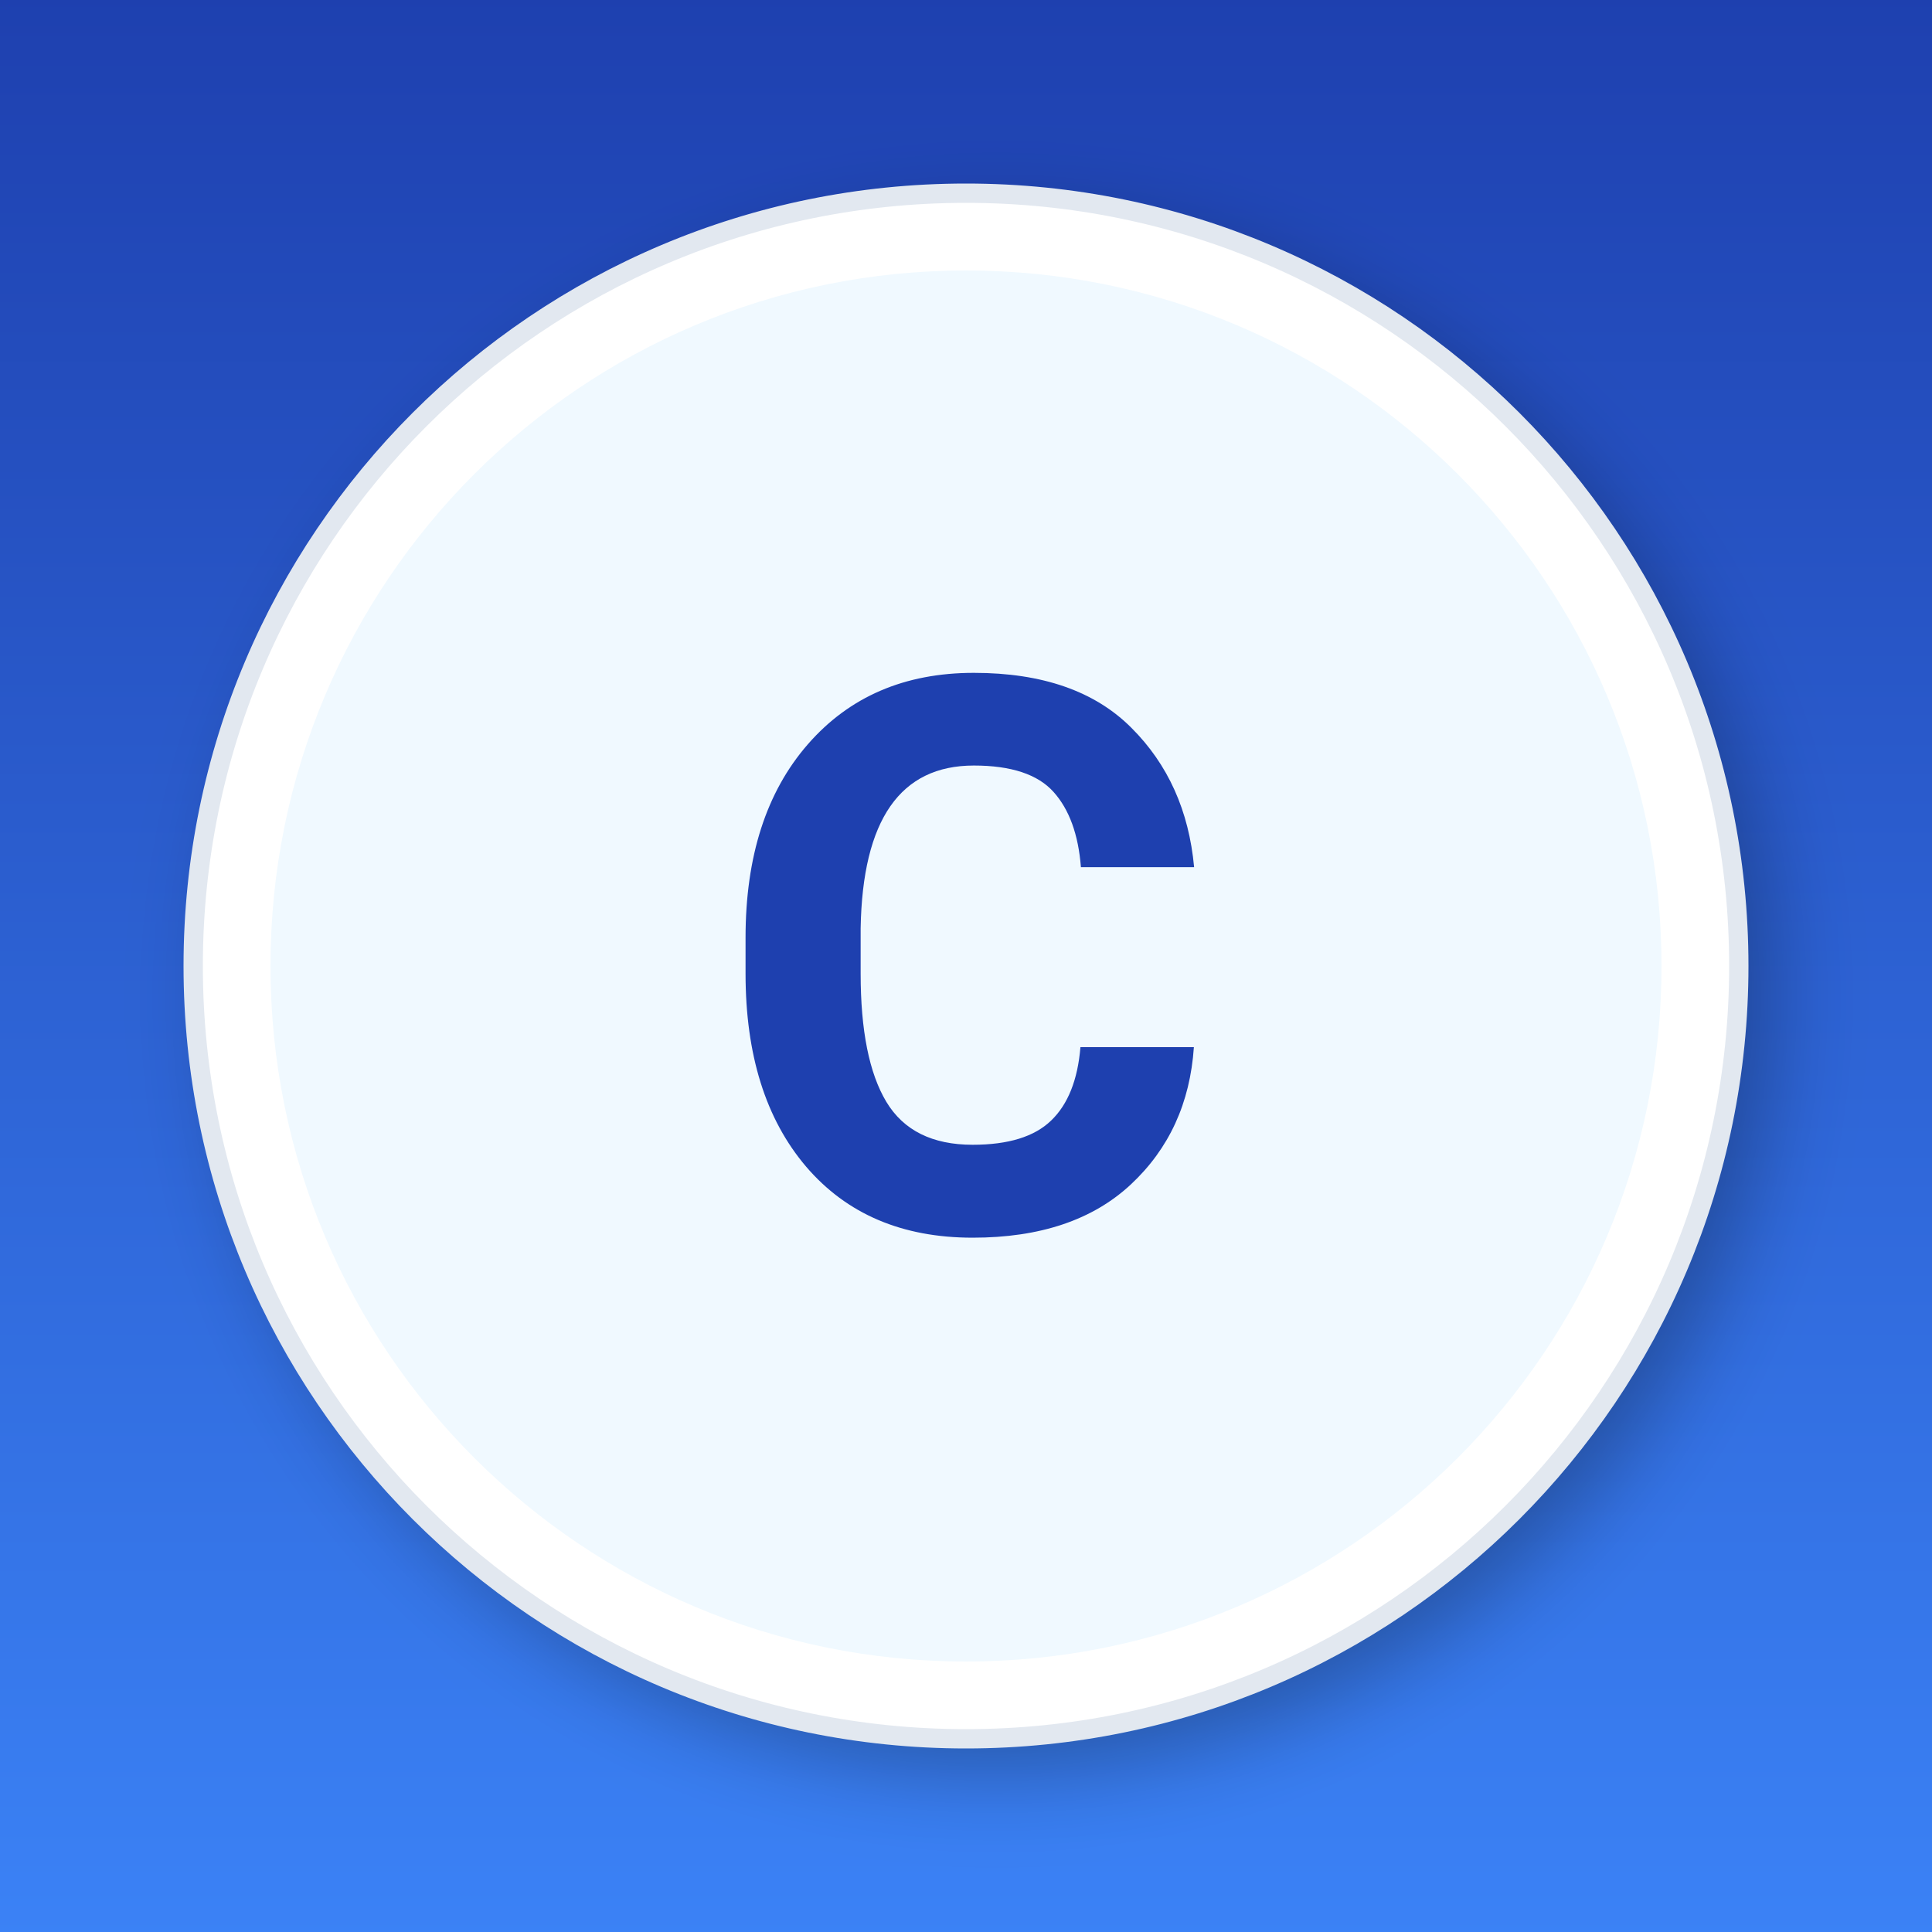
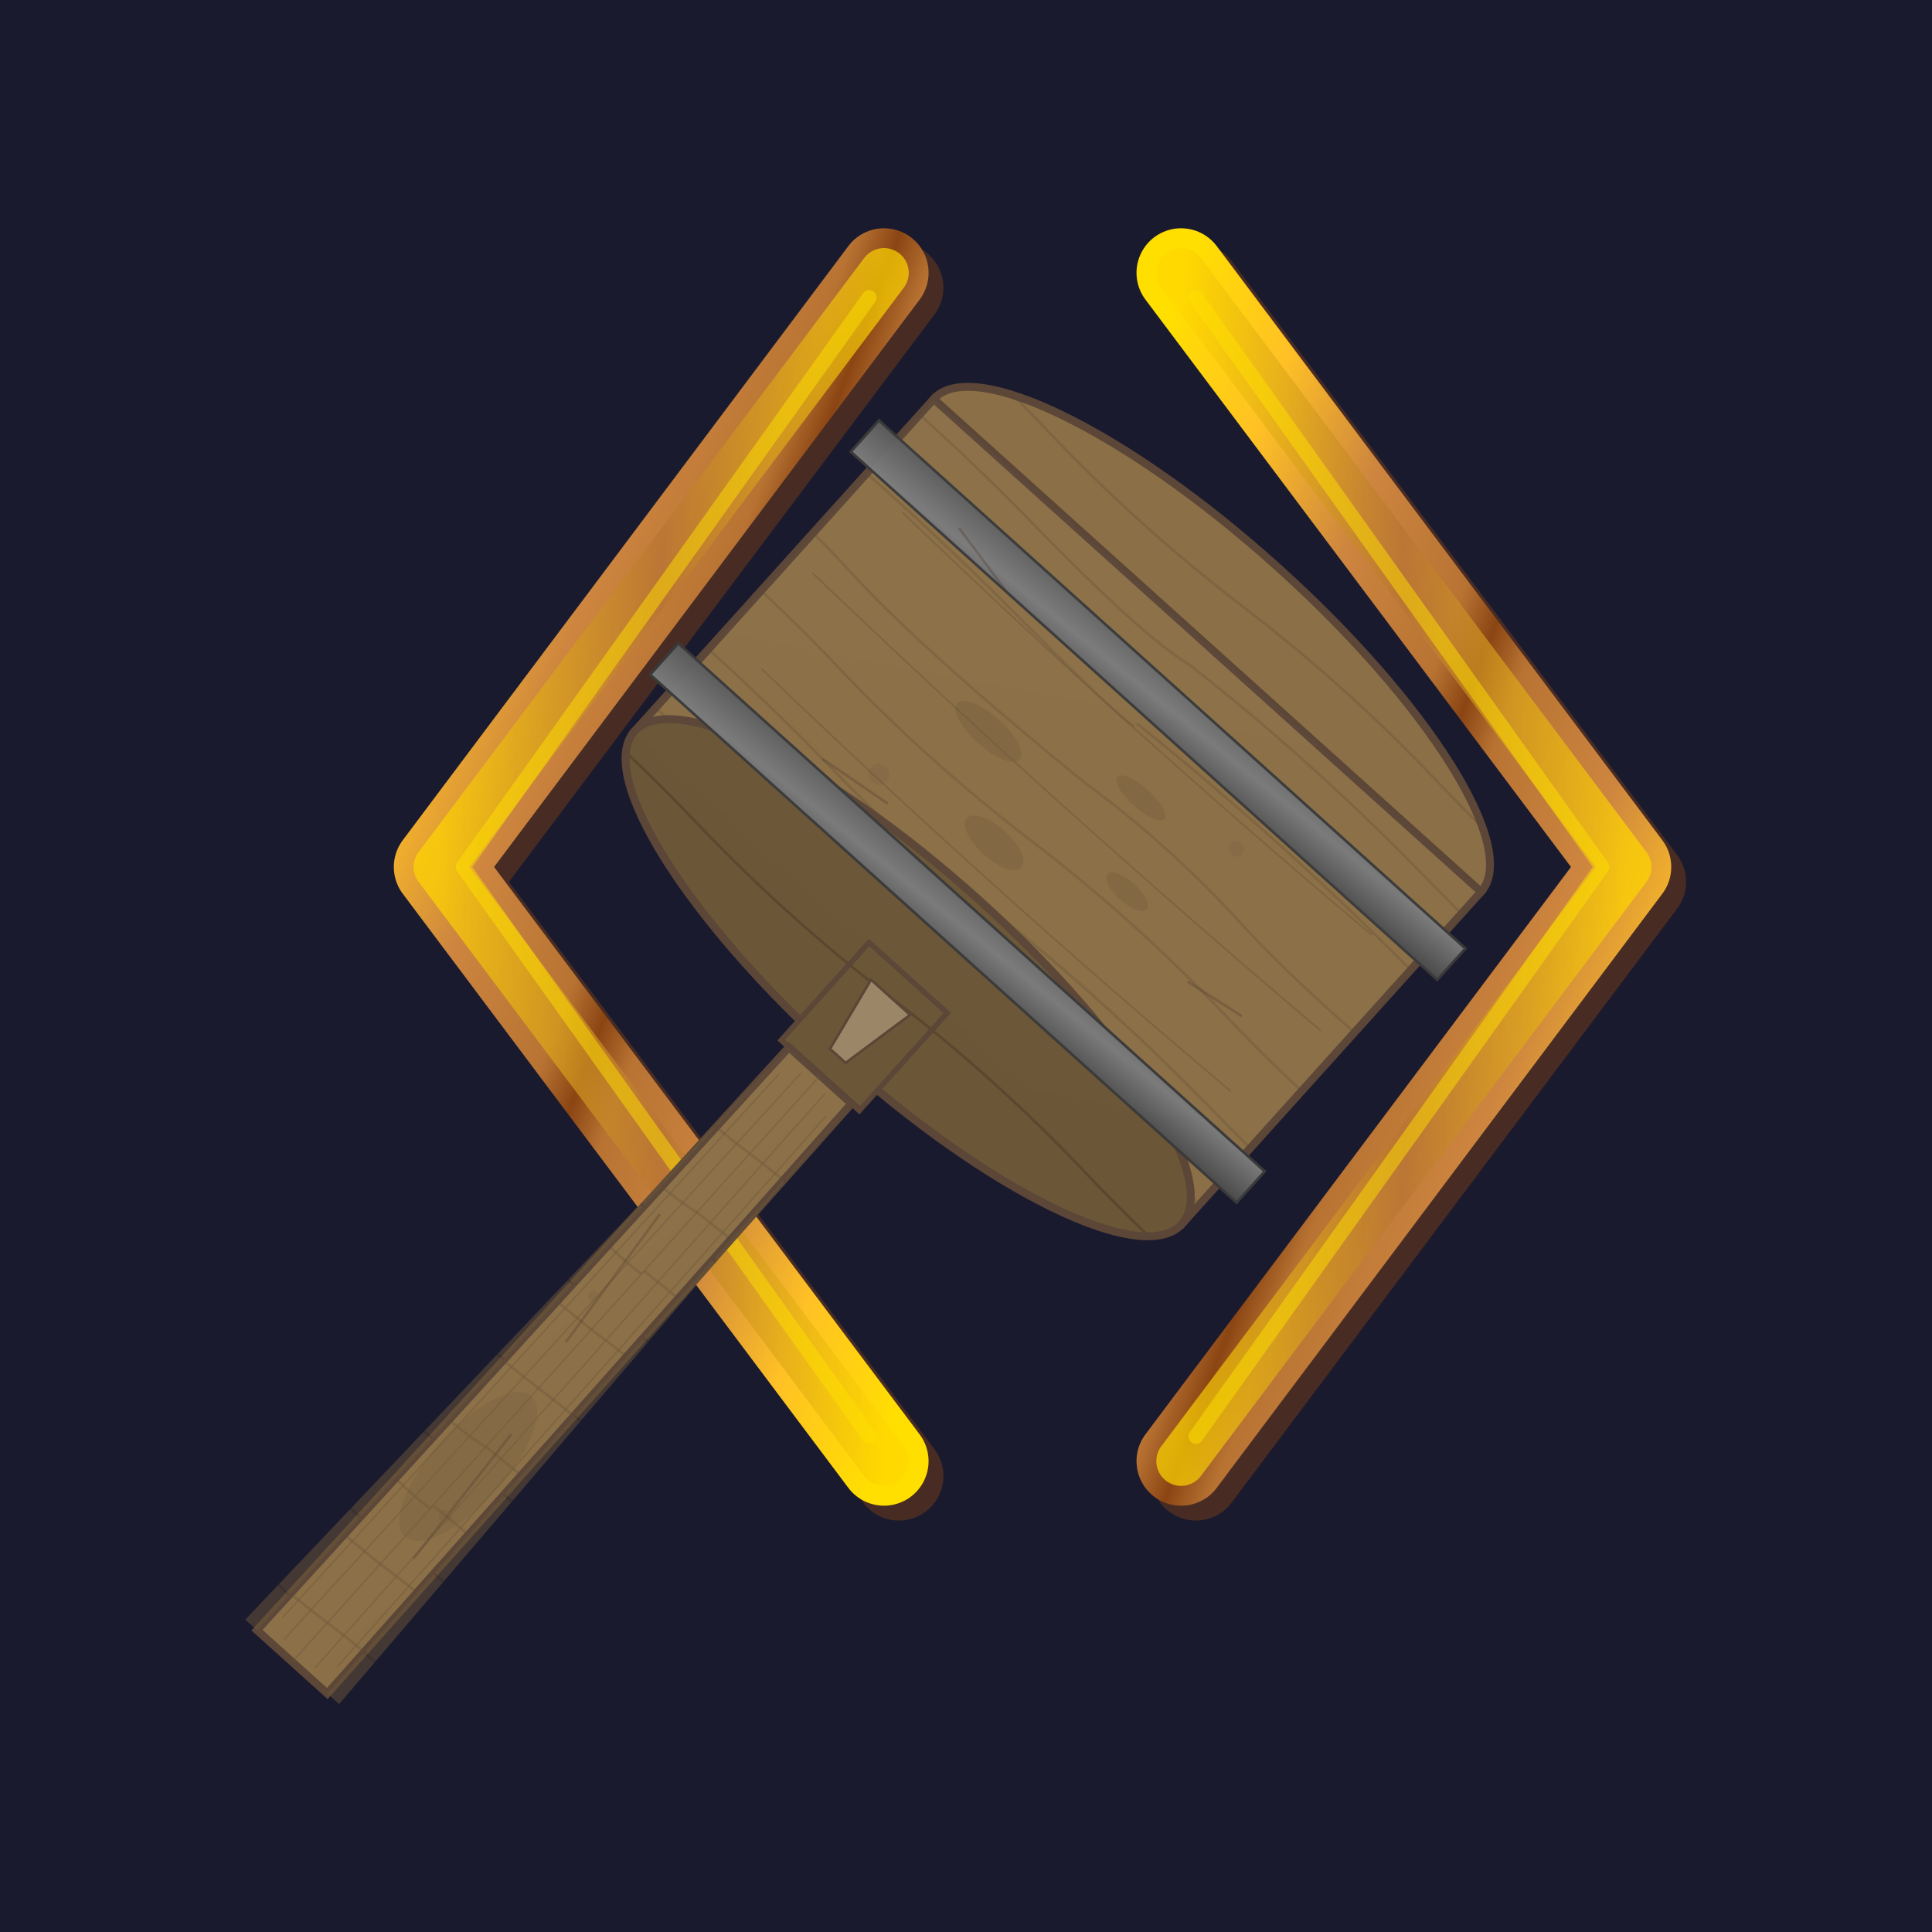
<svg xmlns="http://www.w3.org/2000/svg" width="128" height="128" viewBox="0 0 128 128">
-   <defs>
-     <linearGradient id="bgGradient" x1="0%" y1="0%" x2="0%" y2="100%">
-       <stop offset="0%" style="stop-color:#1e40af;stop-opacity:1" />
-       <stop offset="100%" style="stop-color:#3b82f6;stop-opacity:1" />
-     </linearGradient>
-     <filter id="shadow" x="-50%" y="-50%" width="200%" height="200%">
-       <feDropShadow dx="2" dy="2" stdDeviation="3" flood-opacity="0.3" />
-     </filter>
-   </defs>
-   <rect width="128" height="128" fill="url(#bgGradient)" />
-   <circle cx="64" cy="64" r="51.2" fill="white" filter="url(#shadow)" />
-   <circle cx="64" cy="64" r="46.08" fill="#f0f9ff" />
-   <text x="64" y="64" font-family="-apple-system, BlinkMacSystemFont, 'Segoe UI', Roboto, sans-serif" font-size="51.2" font-weight="bold" fill="#1e40af" text-anchor="middle" dominant-baseline="central">C</text>
-   <circle cx="64" cy="64" r="51.2" fill="none" stroke="#e2e8f0" stroke-width="1.28" />
+   <rect width="128" height="128" fill="#1a1a2e" />
+   <svg x="15" y="15" width="98" height="98" viewBox="128.5 152.5 233.5 239" preserveAspectRatio="xMidYMid meet">
+     <defs>
+       <pattern id="oakGrain" x="0" y="0" width="100" height="200" patternUnits="userSpaceOnUse">
+         <rect width="100" height="200" fill="#8B6F47" />
+         <path d="M0,10 Q25,8 50,10 T100,10" stroke="#6B5637" stroke-width="0.5" fill="none" opacity="0.4" />
+         <path d="M0,25 Q30,23 60,25 T100,25" stroke="#6B5637" stroke-width="0.5" fill="none" opacity="0.4" />
+         <path d="M0,40 Q35,38 70,40 T100,40" stroke="#6B5637" stroke-width="0.5" fill="none" opacity="0.4" />
+         <path d="M0,55 Q20,53 40,55 T100,55" stroke="#6B5637" stroke-width="0.5" fill="none" opacity="0.4" />
+         <path d="M0,70 Q25,68 50,70 T100,70" stroke="#6B5637" stroke-width="0.5" fill="none" opacity="0.4" />
+         <path d="M0,85 Q30,83 60,85 T100,85" stroke="#6B5637" stroke-width="0.5" fill="none" opacity="0.4" />
+         <path d="M0,100 Q35,98 70,100 T100,100" stroke="#6B5637" stroke-width="0.5" fill="none" opacity="0.4" />
+         <path d="M0,115 Q20,113 40,115 T100,115" stroke="#6B5637" stroke-width="0.5" fill="none" opacity="0.4" />
+         <path d="M0,130 Q25,128 50,130 T100,130" stroke="#6B5637" stroke-width="0.5" fill="none" opacity="0.4" />
+         <path d="M0,145 Q30,143 60,145 T100,145" stroke="#6B5637" stroke-width="0.5" fill="none" opacity="0.4" />
+         <path d="M0,160 Q35,158 70,160 T100,160" stroke="#6B5637" stroke-width="0.5" fill="none" opacity="0.4" />
+         <path d="M0,175 Q20,173 40,175 T100,175" stroke="#6B5637" stroke-width="0.5" fill="none" opacity="0.4" />
+         <path d="M0,190 Q25,188 50,190 T100,190" stroke="#6B5637" stroke-width="0.5" fill="none" opacity="0.4" />
+       </pattern>
+       <pattern id="oakGrainDark" x="0" y="0" width="100" height="200" patternUnits="userSpaceOnUse">
+         <rect width="100" height="200" fill="#6B5637" />
+         <path d="M0,10 Q25,8 50,10 T100,10" stroke="#4B3627" stroke-width="0.5" fill="none" opacity="0.5" />
+         <path d="M0,30 Q30,28 60,30 T100,30" stroke="#4B3627" stroke-width="0.5" fill="none" opacity="0.5" />
+         <path d="M0,50 Q35,48 70,50 T100,50" stroke="#4B3627" stroke-width="0.5" fill="none" opacity="0.5" />
+         <path d="M0,70 Q20,68 40,70 T100,70" stroke="#4B3627" stroke-width="0.5" fill="none" opacity="0.5" />
+         <path d="M0,90 Q25,88 50,90 T100,90" stroke="#4B3627" stroke-width="0.5" fill="none" opacity="0.5" />
+         <path d="M0,110 Q30,108 60,110 T100,110" stroke="#4B3627" stroke-width="0.5" fill="none" opacity="0.5" />
+         <path d="M0,130 Q35,128 70,130 T100,130" stroke="#4B3627" stroke-width="0.5" fill="none" opacity="0.5" />
+         <path d="M0,150 Q20,148 40,150 T100,150" stroke="#4B3627" stroke-width="0.5" fill="none" opacity="0.5" />
+         <path d="M0,170 Q25,168 50,170 T100,170" stroke="#4B3627" stroke-width="0.5" fill="none" opacity="0.5" />
+         <path d="M0,190 Q30,188 60,190 T100,190" stroke="#4B3627" stroke-width="0.5" fill="none" opacity="0.5" />
+       </pattern>
+       <linearGradient id="ironGradient" x1="0%" y1="0%" x2="100%" y2="100%">
+         <stop offset="0%" style="stop-color:#5A5A5A;stop-opacity:1" />
+         <stop offset="50%" style="stop-color:#7A7A7A;stop-opacity:1" />
+         <stop offset="100%" style="stop-color:#4A4A4A;stop-opacity:1" />
+       </linearGradient>
+       <linearGradient id="oilSheen" x1="0%" y1="0%" x2="100%" y2="100%">
+         <stop offset="0%" style="stop-color:#FFFFFF;stop-opacity:0.1" />
+         <stop offset="50%" style="stop-color:#FFFFFF;stop-opacity:0.05" />
+         <stop offset="100%" style="stop-color:#FFFFFF;stop-opacity:0" />
+       </linearGradient>
+       <linearGradient id="metalGradient" x1="0%" y1="0%" x2="100%" y2="100%">
+         <stop offset="0%" style="stop-color:#FFDF00;stop-opacity:1" />
+         <stop offset="15%" style="stop-color:#FFC125;stop-opacity:1" />
+         <stop offset="30%" style="stop-color:#CD853F;stop-opacity:1" />
+         <stop offset="45%" style="stop-color:#B87333;stop-opacity:1" />
+         <stop offset="50%" style="stop-color:#8B4513;stop-opacity:1" />
+         <stop offset="55%" style="stop-color:#B87333;stop-opacity:1" />
+         <stop offset="70%" style="stop-color:#CD853F;stop-opacity:1" />
+         <stop offset="85%" style="stop-color:#FFC125;stop-opacity:1" />
+         <stop offset="100%" style="stop-color:#FFDF00;stop-opacity:1" />
+       </linearGradient>
+       <linearGradient id="bracketGradient" x1="0%" y1="0%" x2="100%" y2="0%">
+         <stop offset="0%" style="stop-color:#FFD700;stop-opacity:1" />
+         <stop offset="50%" style="stop-color:#B87333;stop-opacity:1" />
+         <stop offset="100%" style="stop-color:#FFD700;stop-opacity:1" />
+       </linearGradient>
+     </defs>
+     <g transform="translate(256, 256) scale(0.8)">
+       <g transform="translate(-75, 0)">
+         <path d="M 45 -120 L -45 0 L 45 120" stroke="#8B4513" stroke-width="18" fill="none" stroke-linecap="round" stroke-linejoin="round" opacity="0.4" transform="translate(3, 3)" />
+         <path d="M 45 -120 L -45 0 L 45 120" stroke="url(#metalGradient)" stroke-width="18" fill="none" stroke-linecap="round" stroke-linejoin="round" />
+         <path d="M 45 -120 L -45 0 L 45 120" stroke="url(#bracketGradient)" stroke-width="10" fill="none" stroke-linecap="round" stroke-linejoin="round" opacity="0.7" />
+         <path d="M 42 -115 L -40 0 L 42 115" stroke="#FFDF00" stroke-width="3" fill="none" stroke-linecap="round" stroke-linejoin="round" opacity="0.5" />
+       </g>
+       <g transform="translate(75, 0)">
+         <path d="M -45 -120 L 45 0 L -45 120" stroke="#8B4513" stroke-width="18" fill="none" stroke-linecap="round" stroke-linejoin="round" opacity="0.4" transform="translate(3, 3)" />
+         <path d="M -45 -120 L 45 0 L -45 120" stroke="url(#metalGradient)" stroke-width="18" fill="none" stroke-linecap="round" stroke-linejoin="round" />
+         <path d="M -45 -120 L 45 0 L -45 120" stroke="url(#bracketGradient)" stroke-width="10" fill="none" stroke-linecap="round" stroke-linejoin="round" opacity="0.7" />
+         <path d="M -42 -115 L 40 0 L -42 115" stroke="#FFDF00" stroke-width="3" fill="none" stroke-linecap="round" stroke-linejoin="round" opacity="0.5" />
+       </g>
+     </g>
+     <g transform="translate(216, 296) rotate(42) scale(0.85)">
+       <g id="malletHead">
+         <ellipse cx="0" cy="-120" rx="70" ry="20" fill="url(#oakGrain)" stroke="#5B4637" stroke-width="1.5" />
+         <rect x="-70" y="-120" width="140" height="85" fill="url(#oakGrain)" stroke="#5B4637" stroke-width="1.5" />
+         <ellipse cx="0" cy="-35" rx="70" ry="20" fill="url(#oakGrainDark)" stroke="#5B4637" stroke-width="1.5" />
+         <rect x="-75" y="-110" width="150" height="8" fill="url(#ironGradient)" stroke="#3A3A3A" stroke-width="0.5" />
+         <rect x="-75" y="-53" width="150" height="8" fill="url(#ironGradient)" stroke="#3A3A3A" stroke-width="0.5" />
+         <ellipse cx="-20" cy="-80" rx="8" ry="3" fill="#6B5637" opacity="0.3" />
+         <ellipse cx="10" cy="-90" rx="6" ry="2" fill="#6B5637" opacity="0.3" />
+         <ellipse cx="-5" cy="-65" rx="7" ry="3" fill="#6B5637" opacity="0.3" />
+         <ellipse cx="20" cy="-75" rx="5" ry="2" fill="#6B5637" opacity="0.3" />
+         <path d="M-60,-100 Q0,-98 60,-100" stroke="#6B5637" stroke-width="0.3" fill="none" opacity="0.5" />
+         <path d="M-65,-80 Q0,-78 65,-80" stroke="#6B5637" stroke-width="0.3" fill="none" opacity="0.5" />
+         <path d="M-60,-60 Q0,-58 60,-60" stroke="#6B5637" stroke-width="0.3" fill="none" opacity="0.5" />
+       </g>
+       <g id="handle">
+         <rect x="-10" y="-35" width="20" height="25" fill="url(#oakGrainDark)" stroke="#5B4637" stroke-width="1" />
+         <path d="M-8,-10 L-9,140 L9,140 L8,-10 Z" fill="url(#oakGrain)" stroke="#5B4637" stroke-width="1.5" />
+         <path d="M-8,-10 Q-10,65 -12,140 L-9,140 Z" fill="url(#oakGrainDark)" opacity="0.5" />
+         <path d="M8,-10 Q10,65 12,140 L9,140 Z" fill="url(#oakGrainDark)" opacity="0.5" />
+         <ellipse cx="0" cy="90" rx="7" ry="18" fill="#6B5637" opacity="0.2" />
+         <line x1="-6" y1="-5" x2="-7" y2="135" stroke="#6B5637" stroke-width="0.3" opacity="0.4" />
+         <line x1="-3" y1="-8" x2="-4" y2="138" stroke="#6B5637" stroke-width="0.3" opacity="0.4" />
+         <line x1="0" y1="-10" x2="0" y2="140" stroke="#6B5637" stroke-width="0.3" opacity="0.4" />
+         <line x1="3" y1="-8" x2="4" y2="138" stroke="#6B5637" stroke-width="0.3" opacity="0.4" />
+         <line x1="6" y1="-5" x2="7" y2="135" stroke="#6B5637" stroke-width="0.3" opacity="0.4" />
+         <path d="M-5,-30 L-2,-15 L2,-15 L5,-30 Z" fill="#9B8667" stroke="#5B4637" stroke-width="0.5" />
+       </g>
+       <g id="aging" opacity="0.3">
+         <line x1="-50" y1="-105" x2="-35" y2="-102" stroke="#4B3627" stroke-width="0.5" />
+         <line x1="40" y1="-70" x2="52" y2="-72" stroke="#4B3627" stroke-width="0.5" />
+         <line x1="-40" y1="-55" x2="-25" y2="-57" stroke="#4B3627" stroke-width="0.5" />
+         <line x1="-5" y1="30" x2="-2" y2="60" stroke="#4B3627" stroke-width="0.5" />
+         <line x1="2" y1="80" x2="4" y2="110" stroke="#4B3627" stroke-width="0.5" />
+         <circle cx="-30" cy="-60" r="2" fill="#5B4637" opacity="0.4" />
+         <circle cx="30" cy="-95" r="1.5" fill="#5B4637" opacity="0.4" />
+         <circle cx="-4" cy="50" r="1" fill="#5B4637" opacity="0.4" />
+         <circle cx="3" cy="100" r="1.2" fill="#5B4637" opacity="0.4" />
+       </g>
+       <g id="sheen" opacity="0.15">
+         <rect x="-70" y="-120" width="140" height="85" fill="url(#oilSheen)" />
+         <path d="M-8,-10 L-9,140 L9,140 L8,-10 Z" fill="url(#oilSheen)" />
+       </g>
+     </g>
+   </svg>
</svg>
